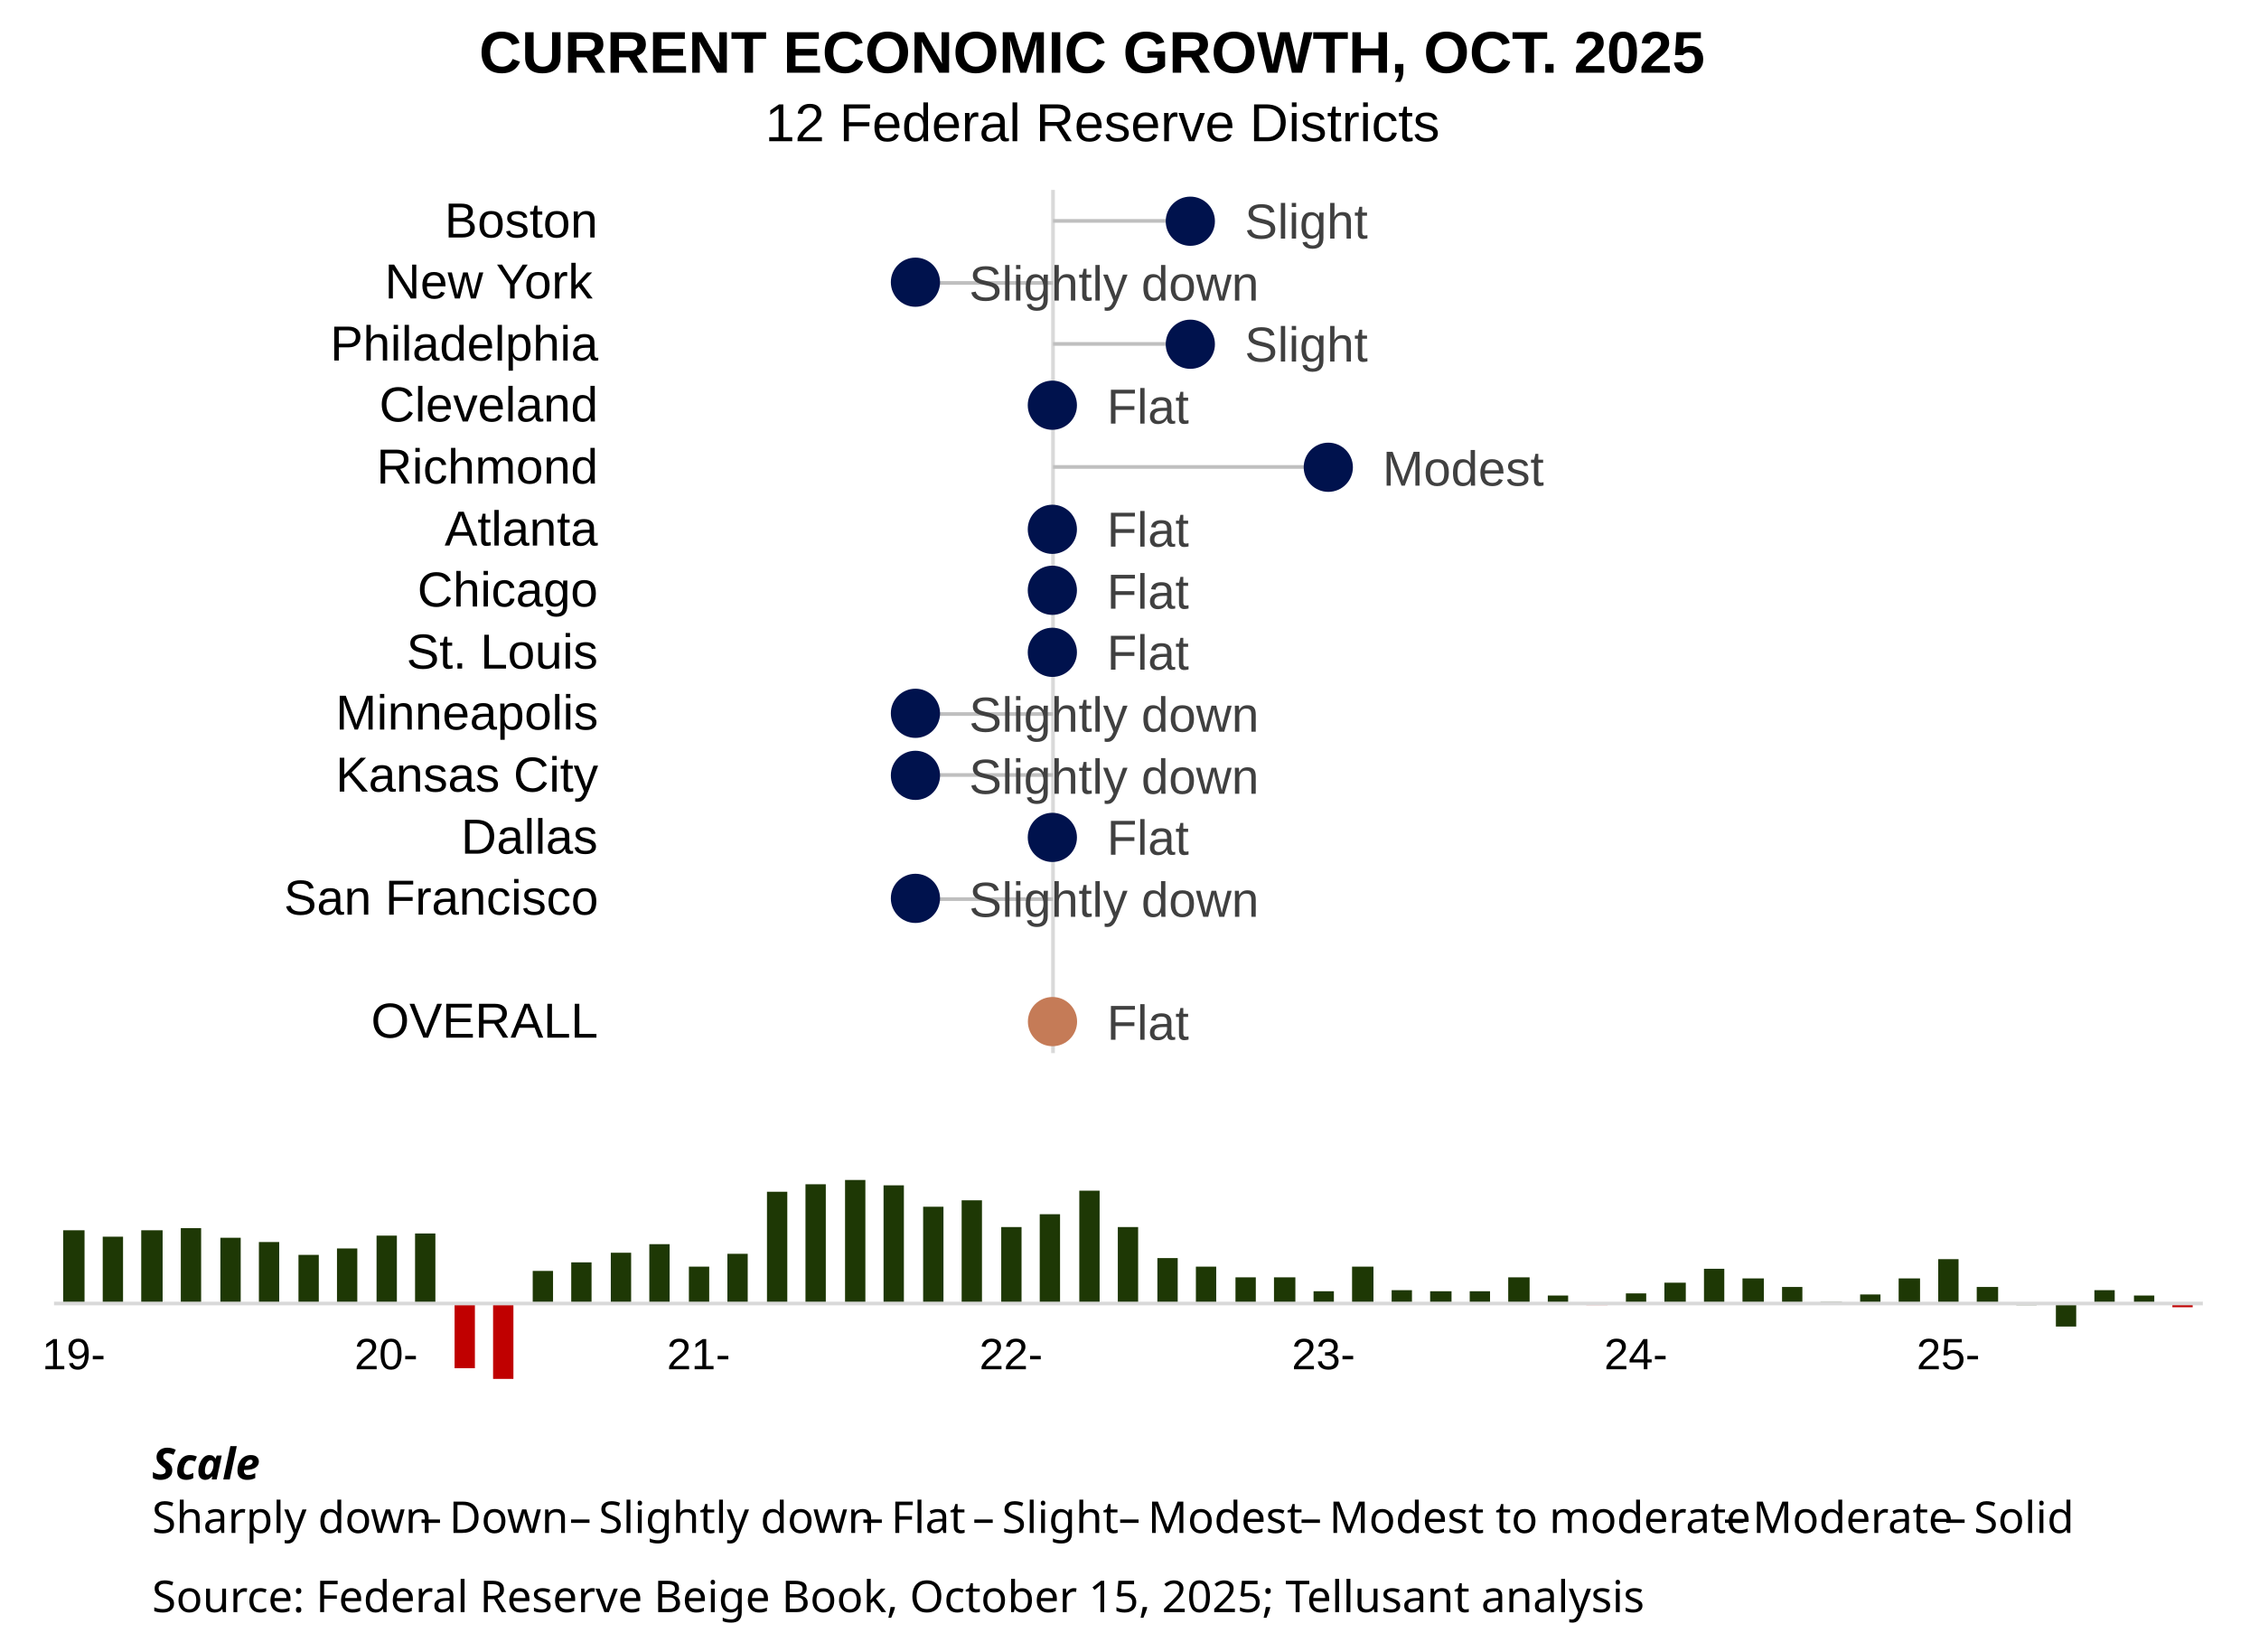
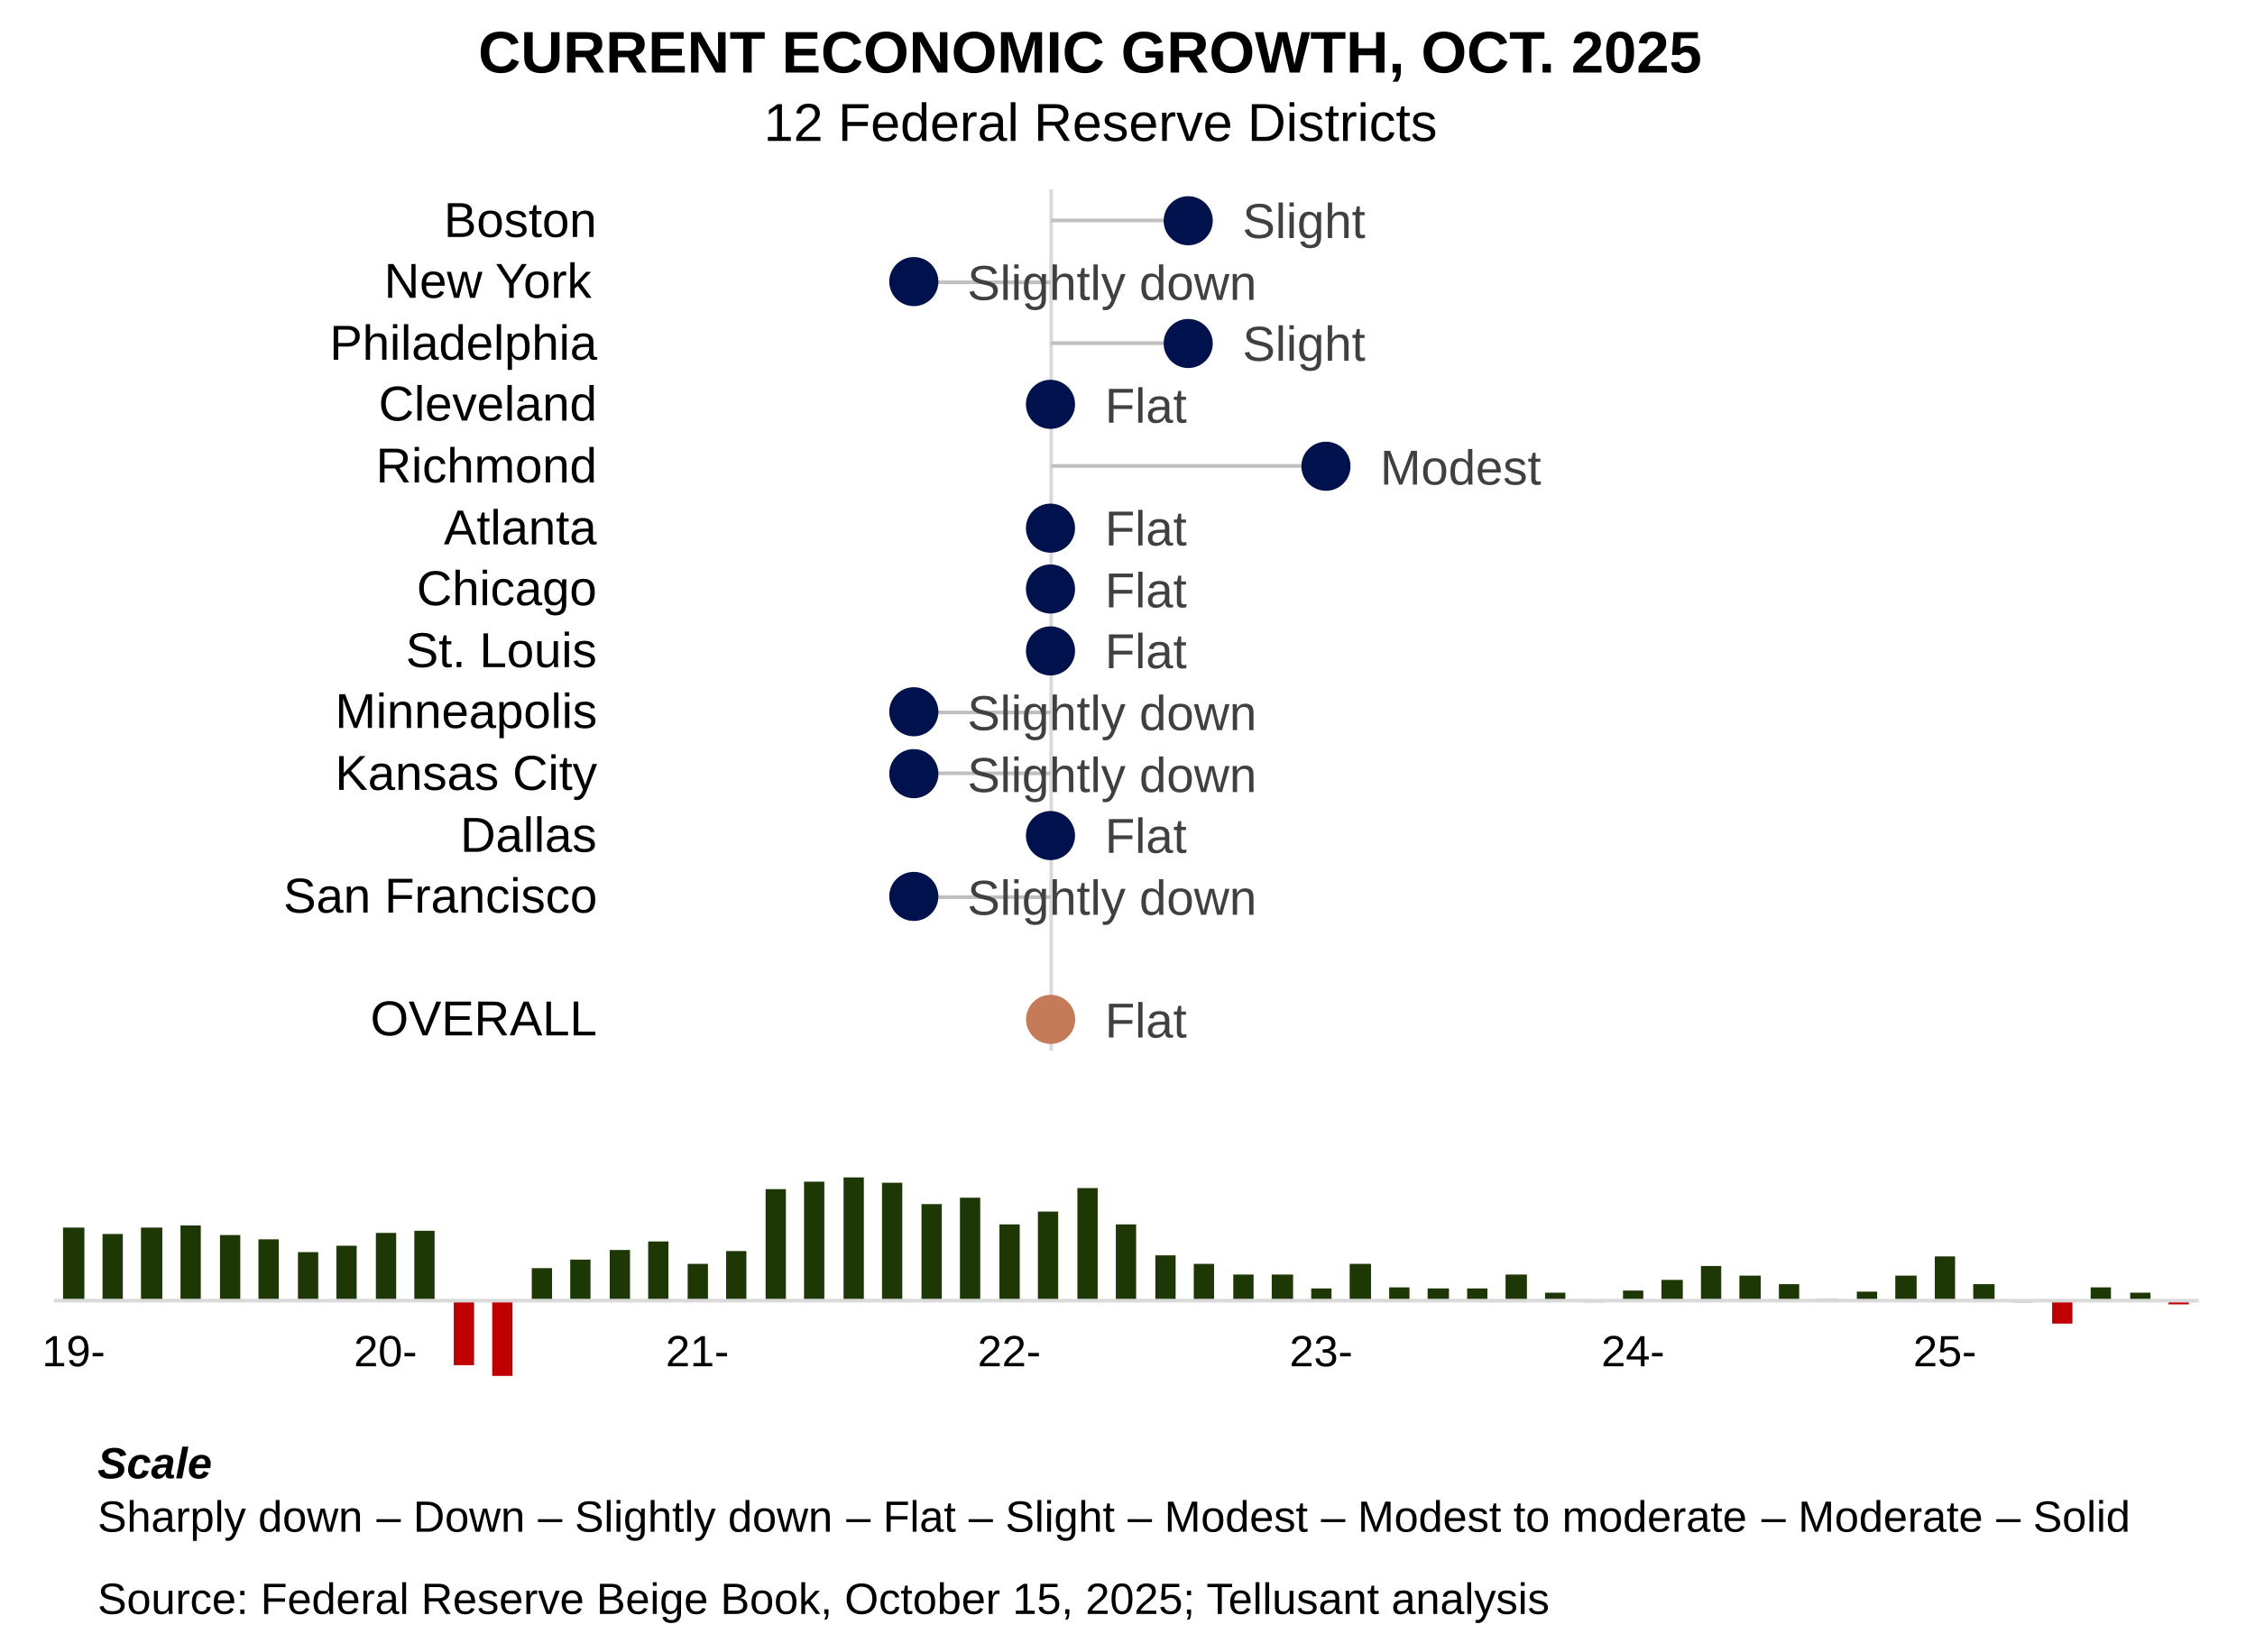
- <svg xmlns="http://www.w3.org/2000/svg" width="2112" height="1544" xml:space="preserve" overflow="hidden">
+ <svg xmlns="http://www.w3.org/2000/svg" width="2112" height="1547" xml:space="preserve" overflow="hidden">
  <defs>
    <clipPath id="clip0">
-       <rect x="1144" y="551" width="2112" height="1544" />
+       <rect x="1144" y="551" width="2112" height="1547" />
    </clipPath>
  </defs>
  <g clip-path="url(#clip0)" transform="translate(-1144 -551)">
    <g>
      <path d="M0 0 0 807" stroke="#D9D9D9" stroke-width="3.438" stroke-linejoin="round" stroke-miterlimit="10" fill="none" fill-rule="evenodd" transform="matrix(1 0 0 -1 2128.5 1535.5)" />
    </g>
    <g>
      <path d="M1999.5 1391.5 2128.5 1391.5" stroke="#BFBFBF" stroke-width="3.438" stroke-linejoin="round" stroke-miterlimit="10" fill="none" />
    </g>
    <g>
      <path d="M1999.5 1275.5 2128.5 1275.5" stroke="#BFBFBF" stroke-width="3.438" stroke-linejoin="round" stroke-miterlimit="10" fill="none" />
    </g>
    <g>
      <path d="M1999.5 1218.5 2128.5 1218.5" stroke="#BFBFBF" stroke-width="3.438" stroke-linejoin="round" stroke-miterlimit="10" fill="none" />
    </g>
    <g>
      <path d="M2386.5 987.5 2128.5 987.5" stroke="#BFBFBF" stroke-width="3.438" stroke-linejoin="round" stroke-miterlimit="10" fill="none" />
    </g>
    <g>
      <path d="M2257.5 872.5 2128.5 872.5" stroke="#BFBFBF" stroke-width="3.438" stroke-linejoin="round" stroke-miterlimit="10" fill="none" />
    </g>
    <g>
      <path d="M1999.5 815.5 2128.5 815.5" stroke="#BFBFBF" stroke-width="3.438" stroke-linejoin="round" stroke-miterlimit="10" fill="none" />
    </g>
    <g>
      <path d="M2257.5 757.5 2128.5 757.5" stroke="#BFBFBF" stroke-width="3.438" stroke-linejoin="round" stroke-miterlimit="10" fill="none" />
    </g>
    <g>
      <path d="M2151 1506C2151 1518.7 2140.7 1529 2128 1529 2115.3 1529 2105 1518.7 2105 1506 2105 1493.3 2115.3 1483 2128 1483 2140.7 1483 2151 1493.3 2151 1506Z" fill="#C57B57" />
    </g>
    <g>
      <path d="M2022.87 1390.8C2022.87 1403.51 2012.57 1413.8 1999.87 1413.8 1987.16 1413.8 1976.87 1403.51 1976.87 1390.8 1976.87 1378.1 1987.16 1367.8 1999.87 1367.8 2012.57 1367.8 2022.87 1378.1 2022.87 1390.8Z" fill="#00124D" />
      <path d="M2150.87 1333.8C2150.87 1346.51 2140.57 1356.8 2127.87 1356.8 2115.16 1356.8 2104.87 1346.51 2104.87 1333.8 2104.87 1321.1 2115.16 1310.8 2127.87 1310.8 2140.57 1310.8 2150.87 1321.1 2150.87 1333.8Z" fill="#00124D" />
      <path d="M2022.87 1275.8C2022.87 1288.51 2012.57 1298.8 1999.87 1298.8 1987.16 1298.8 1976.87 1288.51 1976.87 1275.8 1976.87 1263.1 1987.16 1252.8 1999.87 1252.8 2012.57 1252.8 2022.87 1263.1 2022.87 1275.8Z" fill="#00124D" />
      <path d="M2022.87 1217.8C2022.87 1230.51 2012.57 1240.8 1999.87 1240.8 1987.16 1240.8 1976.87 1230.51 1976.87 1217.8 1976.87 1205.1 1987.16 1194.8 1999.87 1194.8 2012.57 1194.8 2022.87 1205.1 2022.87 1217.8Z" fill="#00124D" />
      <path d="M2150.87 1160.8C2150.87 1173.51 2140.57 1183.8 2127.87 1183.8 2115.16 1183.8 2104.87 1173.51 2104.87 1160.8 2104.87 1148.1 2115.16 1137.8 2127.87 1137.8 2140.57 1137.8 2150.87 1148.1 2150.87 1160.8Z" fill="#00124D" />
      <path d="M2150.87 1102.8C2150.87 1115.51 2140.57 1125.8 2127.87 1125.8 2115.16 1125.8 2104.87 1115.51 2104.87 1102.8 2104.87 1090.1 2115.16 1079.8 2127.87 1079.8 2140.57 1079.8 2150.87 1090.1 2150.87 1102.8Z" fill="#00124D" />
      <path d="M2150.87 1045.8C2150.87 1058.51 2140.57 1068.8 2127.87 1068.8 2115.16 1068.8 2104.87 1058.51 2104.87 1045.8 2104.87 1033.1 2115.16 1022.8 2127.87 1022.8 2140.57 1022.8 2150.87 1033.1 2150.87 1045.8Z" fill="#00124D" />
      <path d="M2408.87 987.803C2408.87 1000.51 2398.57 1010.8 2385.87 1010.8 2373.16 1010.8 2362.87 1000.51 2362.87 987.803 2362.87 975.101 2373.16 964.804 2385.87 964.804 2398.57 964.804 2408.87 975.101 2408.87 987.803Z" fill="#00124D" />
      <path d="M2150.87 929.803C2150.87 942.505 2140.57 952.803 2127.87 952.803 2115.16 952.803 2104.87 942.505 2104.87 929.803 2104.87 917.101 2115.16 906.803 2127.87 906.803 2140.57 906.803 2150.87 917.101 2150.87 929.803Z" fill="#00124D" />
      <path d="M2279.87 872.803C2279.87 885.505 2269.57 895.803 2256.87 895.803 2244.16 895.803 2233.87 885.505 2233.87 872.803 2233.87 860.101 2244.16 849.803 2256.87 849.803 2269.57 849.803 2279.87 860.101 2279.87 872.803Z" fill="#00124D" />
      <path d="M2022.87 814.803C2022.87 827.505 2012.57 837.803 1999.87 837.803 1987.16 837.803 1976.87 827.505 1976.87 814.803 1976.87 802.101 1987.16 791.803 1999.87 791.803 2012.57 791.803 2022.87 802.101 2022.87 814.803Z" fill="#00124D" />
      <path d="M2279.87 757.803C2279.87 770.506 2269.57 780.803 2256.87 780.803 2244.16 780.803 2233.87 770.506 2233.87 757.803 2233.87 745.101 2244.16 734.804 2256.87 734.804 2269.57 734.804 2279.87 745.101 2279.87 757.803Z" fill="#00124D" />
    </g>
    <g>
      <text fill="#404040" font-family="Arial,Arial_MSFontService,sans-serif" font-weight="400" font-size="46" transform="matrix(1 0 0 1 2178.85 1523)">Flat</text>
    </g>
    <g>
      <text fill="#404040" font-family="Arial,Arial_MSFontService,sans-serif" font-weight="400" font-size="46" transform="matrix(1 0 0 1 2049.97 1408)">Slightly down</text>
    </g>
    <g>
      <text fill="#404040" font-family="Arial,Arial_MSFontService,sans-serif" font-weight="400" font-size="46" transform="matrix(1 0 0 1 2178.85 1350)">Flat</text>
    </g>
    <g>
      <text fill="#404040" font-family="Arial,Arial_MSFontService,sans-serif" font-weight="400" font-size="46" transform="matrix(1 0 0 1 2049.97 1293)">Slightly down</text>
    </g>
    <g>
      <text fill="#404040" font-family="Arial,Arial_MSFontService,sans-serif" font-weight="400" font-size="46" transform="matrix(1 0 0 1 2049.97 1235)">Slightly down</text>
    </g>
    <g>
      <text fill="#404040" font-family="Arial,Arial_MSFontService,sans-serif" font-weight="400" font-size="46" transform="matrix(1 0 0 1 2178.85 1177)">Flat</text>
    </g>
    <g>
      <text fill="#404040" font-family="Arial,Arial_MSFontService,sans-serif" font-weight="400" font-size="46" transform="matrix(1 0 0 1 2178.85 1120)">Flat</text>
    </g>
    <g>
      <text fill="#404040" font-family="Arial,Arial_MSFontService,sans-serif" font-weight="400" font-size="46" transform="matrix(1 0 0 1 2178.85 1062)">Flat</text>
    </g>
    <g>
      <text fill="#404040" font-family="Arial,Arial_MSFontService,sans-serif" font-weight="400" font-size="46" transform="matrix(1 0 0 1 2436.6 1005)">Modest</text>
    </g>
    <g>
      <text fill="#404040" font-family="Arial,Arial_MSFontService,sans-serif" font-weight="400" font-size="46" transform="matrix(1 0 0 1 2178.85 947)">Flat</text>
    </g>
    <g>
      <text fill="#404040" font-family="Arial,Arial_MSFontService,sans-serif" font-weight="400" font-size="46" transform="matrix(1 0 0 1 2307.72 889)">Slight</text>
    </g>
    <g>
      <text fill="#404040" font-family="Arial,Arial_MSFontService,sans-serif" font-weight="400" font-size="46" transform="matrix(1 0 0 1 2049.97 832)">Slightly down</text>
    </g>
    <g>
      <text fill="#404040" font-family="Arial,Arial_MSFontService,sans-serif" font-weight="400" font-size="46" transform="matrix(1 0 0 1 2307.72 774)">Slight</text>
    </g>
    <g>
      <text font-family="Arial,Arial_MSFontService,sans-serif" font-weight="400" font-size="46" transform="matrix(1 0 0 1 1490.93 1521)">OVERALL</text>
    </g>
    <g>
      <text font-family="Arial,Arial_MSFontService,sans-serif" font-weight="400" font-size="46" transform="matrix(1 0 0 1 1409.44 1406)">San Francisco</text>
    </g>
    <g>
      <text font-family="Arial,Arial_MSFontService,sans-serif" font-weight="400" font-size="46" transform="matrix(1 0 0 1 1575.03 1349)">Dallas</text>
    </g>
    <g>
      <text font-family="Arial,Arial_MSFontService,sans-serif" font-weight="400" font-size="46" transform="matrix(1 0 0 1 1457.84 1291)">Kansas City</text>
    </g>
    <g>
      <text font-family="Arial,Arial_MSFontService,sans-serif" font-weight="400" font-size="46" transform="matrix(1 0 0 1 1457.84 1233)">Minneapolis</text>
    </g>
    <g>
      <text font-family="Arial,Arial_MSFontService,sans-serif" font-weight="400" font-size="46" transform="matrix(1 0 0 1 1524.02 1176)">St. Louis</text>
    </g>
    <g>
      <text font-family="Arial,Arial_MSFontService,sans-serif" font-weight="400" font-size="46" transform="matrix(1 0 0 1 1534.24 1118)">Chicago</text>
    </g>
    <g>
      <text font-family="Arial,Arial_MSFontService,sans-serif" font-weight="400" font-size="46" transform="matrix(1 0 0 1 1559.68 1061)">Atlanta</text>
    </g>
    <g>
      <text font-family="Arial,Arial_MSFontService,sans-serif" font-weight="400" font-size="46" transform="matrix(1 0 0 1 1496.06 1003)">Richmond</text>
    </g>
    <g>
      <text font-family="Arial,Arial_MSFontService,sans-serif" font-weight="400" font-size="46" transform="matrix(1 0 0 1 1498.58 945)">Cleveland</text>
    </g>
    <g>
      <text font-family="Arial,Arial_MSFontService,sans-serif" font-weight="400" font-size="46" transform="matrix(1 0 0 1 1452.71 888)">Philadelphia</text>
    </g>
    <g>
      <text font-family="Arial,Arial_MSFontService,sans-serif" font-weight="400" font-size="46" transform="matrix(1 0 0 1 1503.72 830)">New York</text>
    </g>
    <g>
      <text font-family="Arial,Arial_MSFontService,sans-serif" font-weight="400" font-size="46" transform="matrix(1 0 0 1 1559.68 773)">Boston</text>
    </g>
    <g>
      <text font-family="Arial,Arial_MSFontService,sans-serif" font-weight="400" font-size="50" transform="matrix(1 0 0 1 1859.34 683)">12 Federal Reserve Districts</text>
    </g>
    <g>
      <text font-family="Arial,Arial_MSFontService,sans-serif" font-weight="700" font-size="55" transform="matrix(1 0 0 1 1591.97 619)">CURRENT ECONOMIC GROWTH, OCT. 2025</text>
    </g>
    <g>
      <rect x="1569" y="1770" width="19" height="60" fill="#C00000" />
    </g>
    <g>
      <rect x="1605" y="1770" width="19" height="70" fill="#C00000" />
    </g>
    <g>
      <rect x="2627" y="1770" width="20" height="1" fill="#C00000" />
    </g>
    <g>
+       <rect x="3066" y="1770" width="19" height="21" fill="#C00000" />
+     </g>
+     <g>
      <rect x="3175" y="1770" width="19" height="3" fill="#C00000" />
    </g>
    <g>
-       <path d="M1203.04 1701.06 1223.04 1701.06 1223.04 1769.06 1203.04 1769.06ZM1240.04 1707.06 1259.04 1707.06 1259.04 1769.06 1240.04 1769.06ZM1276.04 1701.06 1296.04 1701.06 1296.04 1769.06 1276.04 1769.06ZM1313.04 1699.06 1332.04 1699.06 1332.04 1769.06 1313.04 1769.06ZM1350.04 1708.06 1369.04 1708.06 1369.04 1769.06 1350.04 1769.06ZM1386.05 1712.06 1405.05 1712.06 1405.05 1769.06 1386.05 1769.06ZM1423.05 1724.06 1442.05 1724.06 1442.05 1769.06 1423.05 1769.06ZM1459.05 1718.06 1478.05 1718.06 1478.05 1769.06 1459.05 1769.06ZM1496.05 1706.06 1515.05 1706.06 1515.05 1769.06 1496.05 1769.06ZM1532.05 1704.06 1551.05 1704.06 1551.05 1769.06 1532.05 1769.06ZM1642.05 1739.06 1661.05 1739.06 1661.05 1769.06 1642.05 1769.06ZM1678.06 1731.06 1697.06 1731.06 1697.06 1769.06 1678.06 1769.06ZM1715.06 1722.06 1734.06 1722.06 1734.06 1769.06 1715.06 1769.06ZM1751.06 1714.06 1770.06 1714.06 1770.06 1769.06 1751.06 1769.06ZM1788.06 1735.06 1807.06 1735.06 1807.06 1769.06 1788.06 1769.06ZM1824.06 1723.06 1843.06 1723.06 1843.06 1769.06 1824.06 1769.06ZM1861.06 1665.05 1880.06 1665.05 1880.06 1769.06 1861.06 1769.06ZM1897.06 1658.05 1916.06 1658.05 1916.06 1769.06 1897.06 1769.06ZM1934.06 1654.05 1953.06 1654.05 1953.06 1769.06 1934.06 1769.06ZM1970.06 1659.05 1989.07 1659.05 1989.07 1769.06 1970.06 1769.06ZM2007.07 1679.06 2026.07 1679.06 2026.07 1769.06 2007.07 1769.06ZM2043.07 1673.05 2062.07 1673.05 2062.07 1769.06 2043.07 1769.06ZM2080.07 1698.06 2099.07 1698.06 2099.07 1769.06 2080.07 1769.06ZM2116.07 1686.06 2135.07 1686.06 2135.07 1769.06 2116.07 1769.06ZM2153.07 1664.05 2172.07 1664.05 2172.07 1769.06 2153.07 1769.06ZM2189.07 1698.06 2208.07 1698.06 2208.07 1769.06 2189.07 1769.06ZM2226.07 1727.06 2245.07 1727.06 2245.07 1769.06 2226.07 1769.06ZM2262.07 1735.06 2281.07 1735.06 2281.07 1769.06 2262.07 1769.06ZM2299.08 1745.06 2318.08 1745.06 2318.08 1769.06 2299.08 1769.06ZM2335.08 1745.06 2355.08 1745.06 2355.08 1769.06 2335.08 1769.06ZM2372.08 1758.06 2391.08 1758.06 2391.08 1769.06 2372.08 1769.06ZM2408.08 1735.06 2428.08 1735.06 2428.08 1769.06 2408.08 1769.06ZM2445.08 1757.06 2464.08 1757.06 2464.08 1769.06 2445.08 1769.06ZM2481.08 1758.06 2501.08 1758.06 2501.08 1769.06 2481.08 1769.06ZM2518.08 1758.06 2537.08 1758.06 2537.08 1769.06 2518.08 1769.06ZM2554.08 1745.06 2574.08 1745.06 2574.08 1769.06 2554.08 1769.06ZM2591.08 1762.06 2610.09 1762.06 2610.09 1769.06 2591.08 1769.06ZM2664.09 1760.06 2683.09 1760.06 2683.09 1769.06 2664.09 1769.06ZM2700.09 1750.06 2720.09 1750.06 2720.09 1769.06 2700.09 1769.06ZM2737.09 1737.06 2756.09 1737.06 2756.09 1769.06 2737.09 1769.06ZM2773.09 1746.06 2793.09 1746.06 2793.09 1769.06 2773.09 1769.06ZM2810.09 1754.06 2829.09 1754.06 2829.09 1769.06 2810.09 1769.06ZM2846.09 1768.06 2866.09 1768.06 2866.09 1769.06 2846.09 1769.06ZM2883.09 1761.06 2902.1 1761.06 2902.1 1769.06 2883.09 1769.06ZM2919.1 1746.06 2939.1 1746.06 2939.1 1769.06 2919.1 1769.06ZM2956.1 1728.06 2975.1 1728.06 2975.1 1769.06 2956.1 1769.06ZM2992.1 1754.06 3012.1 1754.06 3012.1 1769.06 2992.1 1769.06ZM3029.1 1771.06 3048.1 1771.06 3048.1 1769.06 3029.1 1769.06ZM3066.1 1791.06 3085.1 1791.06 3085.1 1769.06 3066.1 1769.06ZM3102.1 1757.06 3121.1 1757.06 3121.1 1769.06 3102.1 1769.06ZM3139.1 1762.06 3158.1 1762.06 3158.1 1769.06 3139.1 1769.06Z" fill="#1E3805" />
+       <path d="M1203.04 1701.06 1223.04 1701.06 1223.04 1769.06 1203.04 1769.06ZM1240.04 1707.06 1259.04 1707.06 1259.04 1769.06 1240.04 1769.06ZM1276.04 1701.06 1296.04 1701.06 1296.04 1769.06 1276.04 1769.06ZM1313.04 1699.06 1332.04 1699.06 1332.04 1769.06 1313.04 1769.06ZM1350.04 1708.06 1369.04 1708.06 1369.04 1769.06 1350.04 1769.06ZM1386.05 1712.06 1405.05 1712.06 1405.05 1769.06 1386.05 1769.06ZM1423.05 1724.06 1442.05 1724.06 1442.05 1769.06 1423.05 1769.06ZM1459.05 1718.06 1478.05 1718.06 1478.05 1769.06 1459.05 1769.06ZM1496.05 1706.06 1515.05 1706.06 1515.05 1769.06 1496.05 1769.06ZM1532.05 1704.06 1551.05 1704.06 1551.05 1769.06 1532.05 1769.06ZM1642.05 1739.06 1661.05 1739.06 1661.05 1769.06 1642.05 1769.06ZM1678.06 1731.06 1697.06 1731.06 1697.06 1769.06 1678.06 1769.06ZM1715.06 1722.06 1734.06 1722.06 1734.06 1769.06 1715.06 1769.06ZM1751.06 1714.06 1770.06 1714.06 1770.06 1769.06 1751.06 1769.06ZM1788.06 1735.06 1807.06 1735.06 1807.06 1769.06 1788.06 1769.06ZM1824.06 1723.06 1843.06 1723.06 1843.06 1769.06 1824.06 1769.06ZM1861.06 1665.05 1880.06 1665.05 1880.06 1769.06 1861.06 1769.06ZM1897.06 1658.05 1916.06 1658.05 1916.06 1769.06 1897.06 1769.06ZM1934.06 1654.05 1953.06 1654.05 1953.06 1769.06 1934.06 1769.06ZM1970.06 1659.05 1989.07 1659.05 1989.07 1769.06 1970.06 1769.06ZM2007.07 1679.06 2026.07 1679.06 2026.07 1769.06 2007.07 1769.06ZM2043.07 1673.05 2062.07 1673.05 2062.07 1769.06 2043.07 1769.06ZM2080.07 1698.06 2099.07 1698.06 2099.07 1769.06 2080.07 1769.06ZM2116.07 1686.06 2135.07 1686.06 2135.07 1769.06 2116.07 1769.06ZM2153.07 1664.05 2172.07 1664.05 2172.07 1769.06 2153.07 1769.06ZM2189.07 1698.06 2208.07 1698.06 2208.07 1769.06 2189.07 1769.06ZM2226.07 1727.06 2245.07 1727.06 2245.07 1769.06 2226.07 1769.06ZM2262.07 1735.06 2281.07 1735.06 2281.07 1769.06 2262.07 1769.06ZM2299.08 1745.06 2318.08 1745.06 2318.08 1769.06 2299.08 1769.06ZM2335.08 1745.06 2355.08 1745.06 2355.08 1769.06 2335.08 1769.06ZM2372.08 1758.06 2391.08 1758.06 2391.08 1769.06 2372.08 1769.06ZM2408.08 1735.06 2428.08 1735.06 2428.08 1769.06 2408.08 1769.06ZM2445.08 1757.06 2464.08 1757.06 2464.08 1769.06 2445.08 1769.06ZM2481.08 1758.06 2501.08 1758.06 2501.08 1769.06 2481.08 1769.06ZM2518.08 1758.06 2537.08 1758.06 2537.08 1769.06 2518.08 1769.06ZM2554.08 1745.06 2574.08 1745.06 2574.08 1769.06 2554.08 1769.06ZM2591.08 1762.06 2610.09 1762.06 2610.09 1769.06 2591.08 1769.06ZM2664.09 1760.06 2683.09 1760.06 2683.09 1769.06 2664.09 1769.06ZM2700.09 1750.06 2720.09 1750.06 2720.09 1769.06 2700.09 1769.06ZM2737.09 1737.06 2756.09 1737.06 2756.09 1769.06 2737.09 1769.06ZM2773.09 1746.06 2793.09 1746.06 2793.09 1769.06 2773.09 1769.06ZM2810.09 1754.06 2829.09 1754.06 2829.09 1769.06 2810.09 1769.06ZM2846.09 1768.06 2866.09 1768.06 2866.09 1769.06 2846.09 1769.06ZM2883.09 1761.06 2902.1 1761.06 2902.1 1769.06 2883.09 1769.06ZM2919.1 1746.06 2939.1 1746.06 2939.1 1769.06 2919.1 1769.06ZM2956.1 1728.06 2975.1 1728.06 2975.1 1769.06 2956.1 1769.06ZM2992.1 1754.06 3012.1 1754.06 3012.1 1769.06 2992.1 1769.06ZM3029.1 1771.06 3048.1 1771.06 3048.1 1769.06 3029.1 1769.06ZM3102.1 1757.06 3121.1 1757.06 3121.1 1769.06 3102.1 1769.06ZM3139.1 1762.06 3158.1 1762.06 3158.1 1769.06 3139.1 1769.06Z" fill="#1E3805" />
    </g>
    <g>
      <path d="M1194.5 1769.5 3203.5 1769.5" stroke="#D9D9D9" stroke-width="3.438" stroke-linejoin="round" stroke-miterlimit="10" fill="none" fill-rule="evenodd" />
    </g>
    <g>
      <text font-family="Arial,Arial_MSFontService,sans-serif" font-weight="400" font-size="41" transform="matrix(1 0 0 1 1183.31 1831)">19-</text>
    </g>
    <g>
      <text font-family="Arial,Arial_MSFontService,sans-serif" font-weight="400" font-size="41" transform="matrix(1 0 0 1 1475.41 1831)">20-</text>
    </g>
    <g>
      <text font-family="Arial,Arial_MSFontService,sans-serif" font-weight="400" font-size="41" transform="matrix(1 0 0 1 1767.5 1831)">21-</text>
    </g>
    <g>
      <text font-family="Arial,Arial_MSFontService,sans-serif" font-weight="400" font-size="41" transform="matrix(1 0 0 1 2059.6 1831)">22-</text>
    </g>
    <g>
      <text font-family="Arial,Arial_MSFontService,sans-serif" font-weight="400" font-size="41" transform="matrix(1 0 0 1 2351.69 1831)">23-</text>
    </g>
    <g>
      <text font-family="Arial,Arial_MSFontService,sans-serif" font-weight="400" font-size="41" transform="matrix(1 0 0 1 2643.79 1831)">24-</text>
    </g>
    <g>
      <text font-family="Arial,Arial_MSFontService,sans-serif" font-weight="400" font-size="41" transform="matrix(1 0 0 1 2935.88 1831)">25-</text>
    </g>
-     <text font-family="Aptos,Aptos_MSFontService,sans-serif" font-style="italic" font-weight="700" font-size="41" transform="matrix(1 0 0 1 1286.13 1934)">Scale</text>
-     <text font-family="Aptos,Aptos_MSFontService,sans-serif" font-weight="400" font-size="41" transform="matrix(1 0 0 1 1286.13 1984)">Sharply down </text>
-     <text font-family="Aptos,Aptos_MSFontService,sans-serif" font-weight="400" font-size="41" transform="matrix(1 0 0 1 1536.5 1984)">–</text>
-     <text font-family="Aptos,Aptos_MSFontService,sans-serif" font-weight="400" font-size="41" transform="matrix(1 0 0 1 1564 1984)">Down </text>
-     <text font-family="Aptos,Aptos_MSFontService,sans-serif" font-weight="400" font-size="41" transform="matrix(1 0 0 1 1676.29 1984)">–</text>
-     <text font-family="Aptos,Aptos_MSFontService,sans-serif" font-weight="400" font-size="41" transform="matrix(1 0 0 1 1703.79 1984)">Slightly down </text>
-     <text font-family="Aptos,Aptos_MSFontService,sans-serif" font-weight="400" font-size="41" transform="matrix(1 0 0 1 1949.57 1984)">–</text>
-     <text font-family="Aptos,Aptos_MSFontService,sans-serif" font-weight="400" font-size="41" transform="matrix(1 0 0 1 1977.07 1984)">Flat </text>
-     <text font-family="Aptos,Aptos_MSFontService,sans-serif" font-weight="400" font-size="41" transform="matrix(1 0 0 1 2053.27 1984)">–</text>
-     <text font-family="Aptos,Aptos_MSFontService,sans-serif" font-weight="400" font-size="41" transform="matrix(1 0 0 1 2080.77 1984)">Slight </text>
-     <text font-family="Aptos,Aptos_MSFontService,sans-serif" font-weight="400" font-size="41" transform="matrix(1 0 0 1 2189.62 1984)">–</text>
-     <text font-family="Aptos,Aptos_MSFontService,sans-serif" font-weight="400" font-size="41" transform="matrix(1 0 0 1 2217.12 1984)">Modest </text>
-     <text font-family="Aptos,Aptos_MSFontService,sans-serif" font-weight="400" font-size="41" transform="matrix(1 0 0 1 2359.2 1984)">–</text>
-     <text font-family="Aptos,Aptos_MSFontService,sans-serif" font-weight="400" font-size="41" transform="matrix(1 0 0 1 2386.7 1984)">Modest to moderate </text>
-     <text font-family="Aptos,Aptos_MSFontService,sans-serif" font-weight="400" font-size="41" transform="matrix(1 0 0 1 2755.09 1984)">–</text>
-     <text font-family="Aptos,Aptos_MSFontService,sans-serif" font-weight="400" font-size="41" transform="matrix(1 0 0 1 2782.59 1984)">Moderate </text>
-     <text font-family="Aptos,Aptos_MSFontService,sans-serif" font-weight="400" font-size="41" transform="matrix(1 0 0 1 2961.91 1984)">–</text>
-     <text font-family="Aptos,Aptos_MSFontService,sans-serif" font-weight="400" font-size="41" transform="matrix(1 0 0 1 2989.41 1984)">Solid</text>
-     <text font-family="Aptos,Aptos_MSFontService,sans-serif" font-weight="400" font-size="41" transform="matrix(1 0 0 1 1286.13 2058)">Source: Federal Reserve Beige Book, October 15, 2025; Tellusant analysis</text>
+     <text font-family="Arial,Arial_MSFontService,sans-serif" font-style="italic" font-weight="700" font-size="41" transform="matrix(1 0 0 1 1235.36 1936)">Scale</text>
+     <text font-family="Arial,Arial_MSFontService,sans-serif" font-weight="400" font-size="41" transform="matrix(1 0 0 1 1235.36 1986)">Sharply down </text>
+     <text font-family="Arial,Arial_MSFontService,sans-serif" font-weight="400" font-size="41" transform="matrix(1 0 0 1 1496.61 1986)">–</text>
+     <text font-family="Arial,Arial_MSFontService,sans-serif" font-weight="400" font-size="41" transform="matrix(1 0 0 1 1530.99 1986)">Down </text>
+     <text font-family="Arial,Arial_MSFontService,sans-serif" font-weight="400" font-size="41" transform="matrix(1 0 0 1 1647.86 1986)">–</text>
+     <text font-family="Arial,Arial_MSFontService,sans-serif" font-weight="400" font-size="41" transform="matrix(1 0 0 1 1682.24 1986)">Slightly down </text>
+     <text font-family="Arial,Arial_MSFontService,sans-serif" font-weight="400" font-size="41" transform="matrix(1 0 0 1 1936.61 1986)">–</text>
+     <text font-family="Arial,Arial_MSFontService,sans-serif" font-weight="400" font-size="41" transform="matrix(1 0 0 1 1970.99 1986)">Flat </text>
+     <text font-family="Arial,Arial_MSFontService,sans-serif" font-weight="400" font-size="41" transform="matrix(1 0 0 1 2051.19 1986)">–</text>
+     <text font-family="Arial,Arial_MSFontService,sans-serif" font-weight="400" font-size="41" transform="matrix(1 0 0 1 2085.57 1986)">Slight </text>
+     <text font-family="Arial,Arial_MSFontService,sans-serif" font-weight="400" font-size="41" transform="matrix(1 0 0 1 2200.15 1986)">–</text>
+     <text font-family="Arial,Arial_MSFontService,sans-serif" font-weight="400" font-size="41" transform="matrix(1 0 0 1 2234.53 1986)">Modest </text>
+     <text font-family="Arial,Arial_MSFontService,sans-serif" font-weight="400" font-size="41" transform="matrix(1 0 0 1 2381.19 1986)">–</text>
+     <text font-family="Arial,Arial_MSFontService,sans-serif" font-weight="400" font-size="41" transform="matrix(1 0 0 1 2415.57 1986)">Modest to moderate </text>
+     <text font-family="Arial,Arial_MSFontService,sans-serif" font-weight="400" font-size="41" transform="matrix(1 0 0 1 2793.69 1986)">–</text>
+     <text font-family="Arial,Arial_MSFontService,sans-serif" font-weight="400" font-size="41" transform="matrix(1 0 0 1 2828.07 1986)">Moderate </text>
+     <text font-family="Arial,Arial_MSFontService,sans-serif" font-weight="400" font-size="41" transform="matrix(1 0 0 1 3013.69 1986)">–</text>
+     <text font-family="Arial,Arial_MSFontService,sans-serif" font-weight="400" font-size="41" transform="matrix(1 0 0 1 3048.07 1986)">Solid</text>
+     <text font-family="Arial,Arial_MSFontService,sans-serif" font-weight="400" font-size="41" transform="matrix(1 0 0 1 1235.36 2063)">Source: Federal Reserve Beige Book, October 15, 2025; Tellusant analysis</text>
  </g>
</svg>
